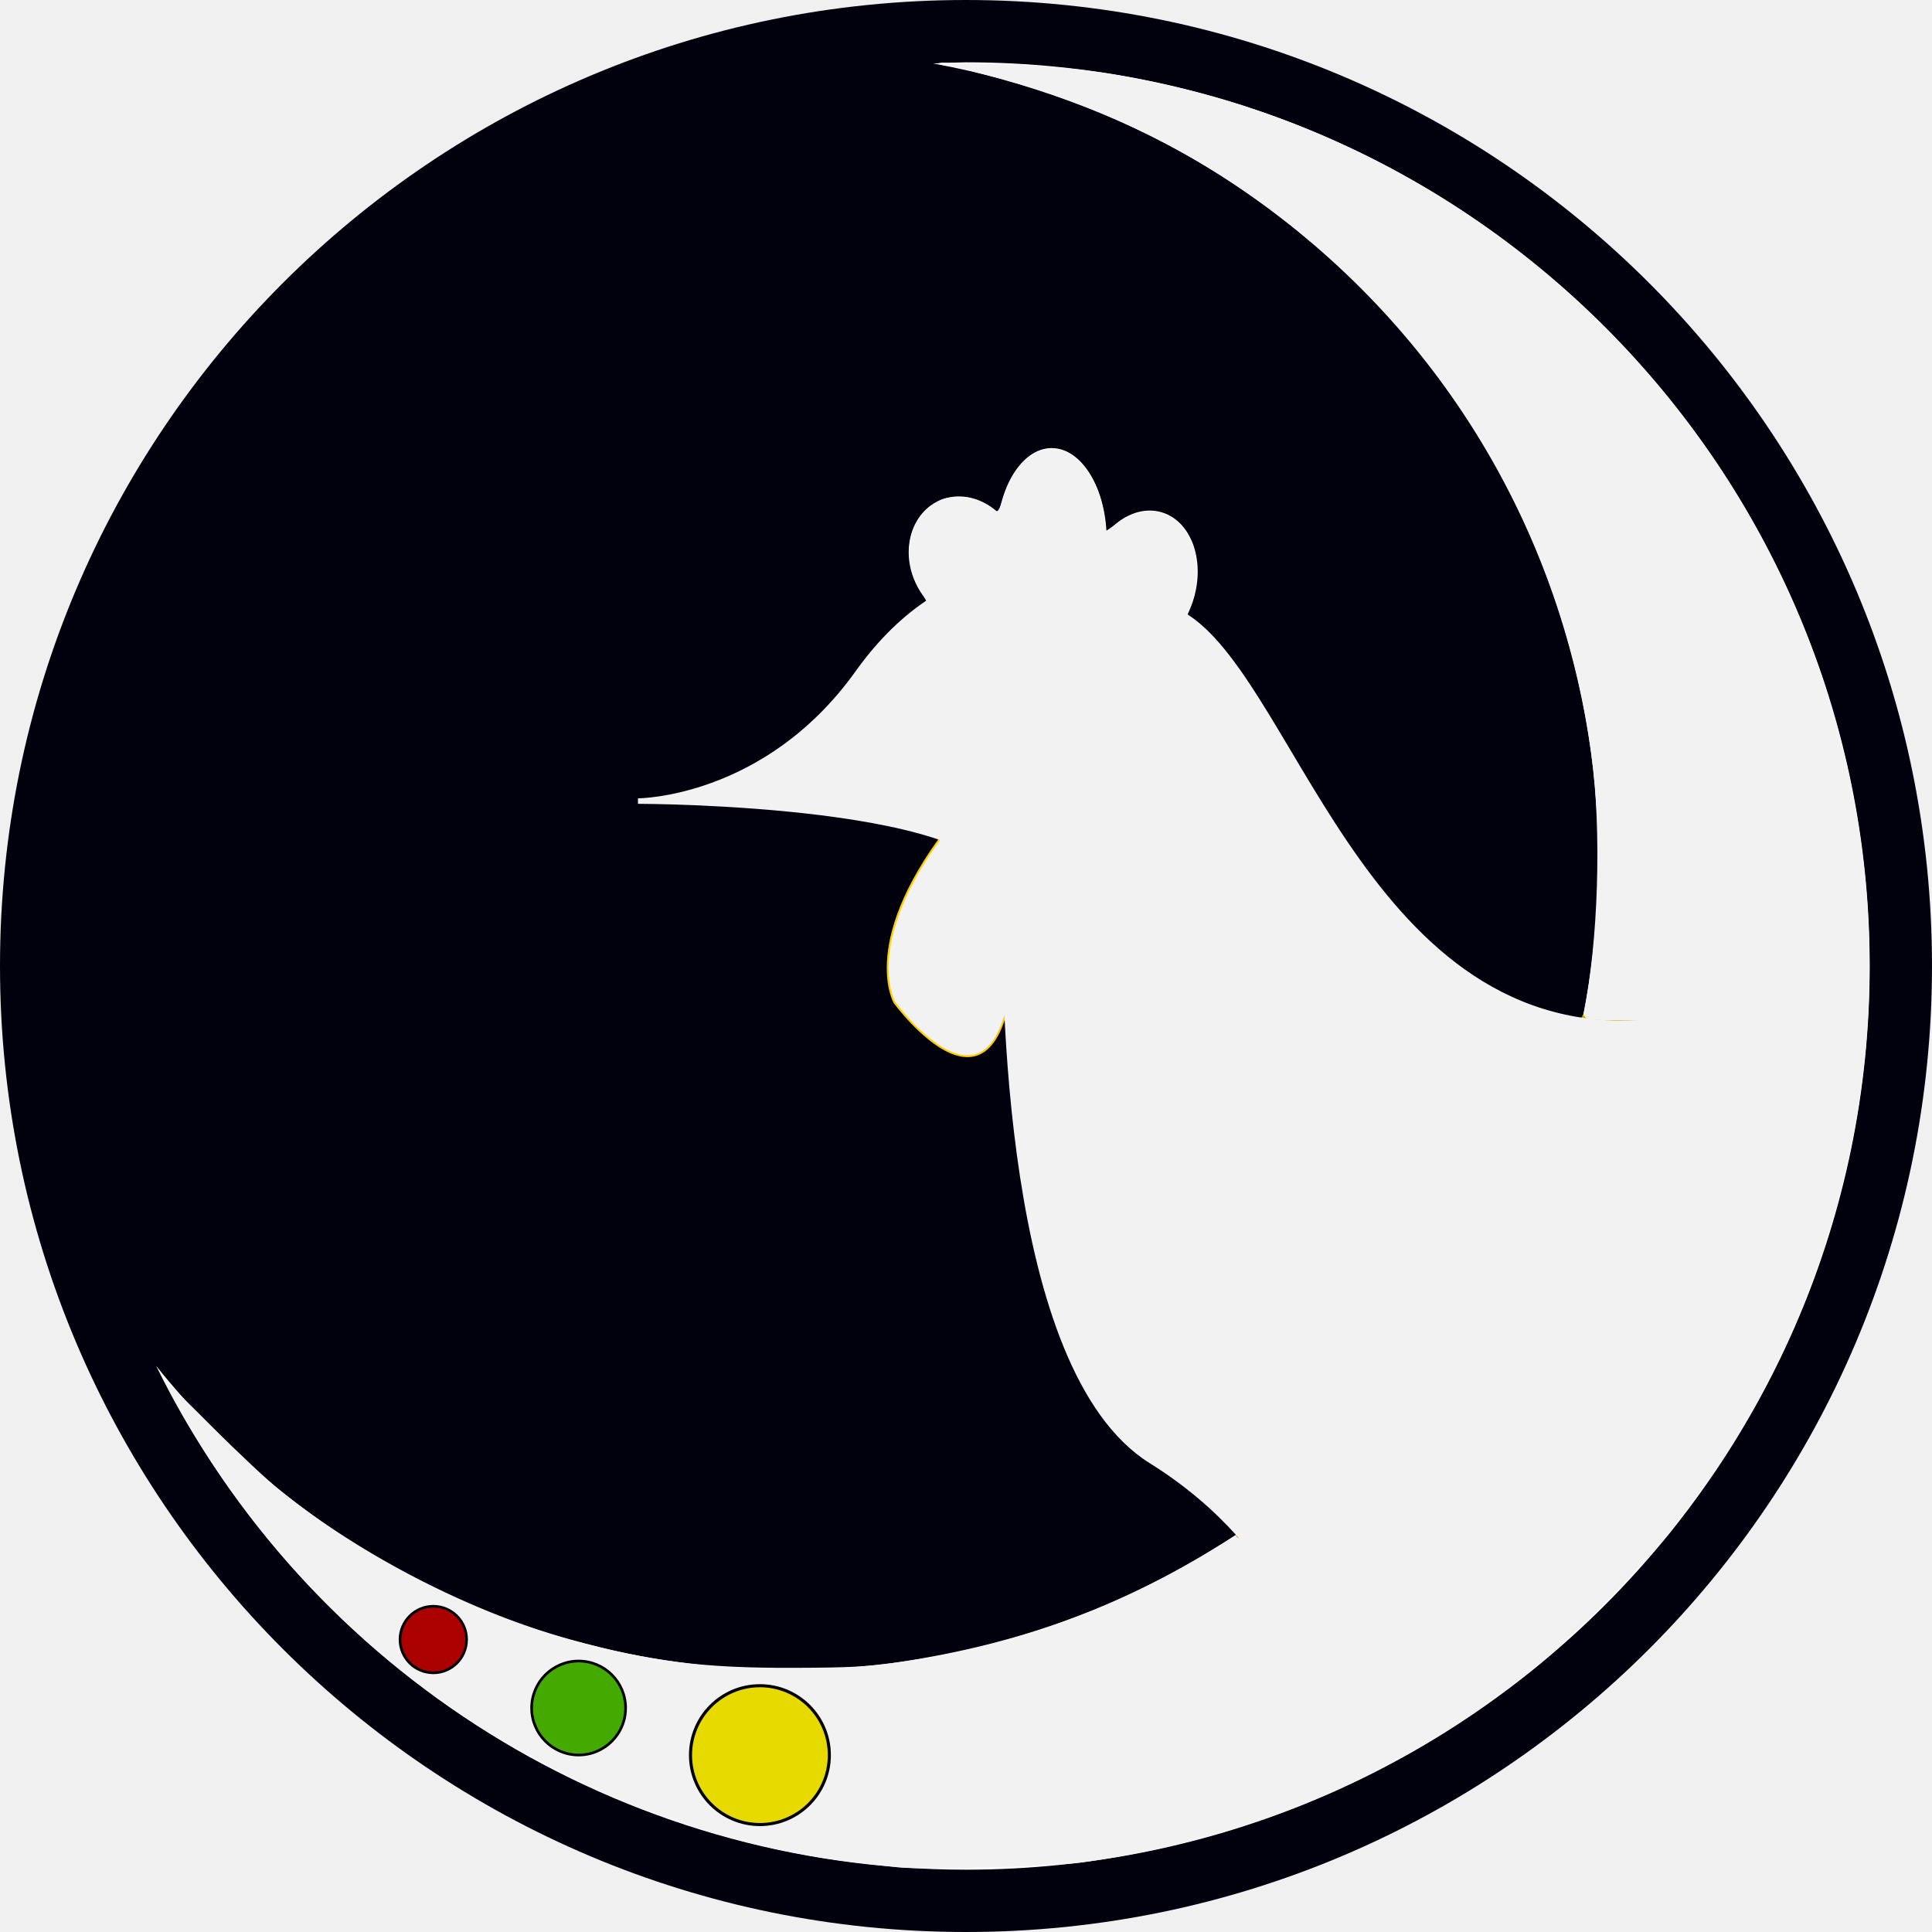
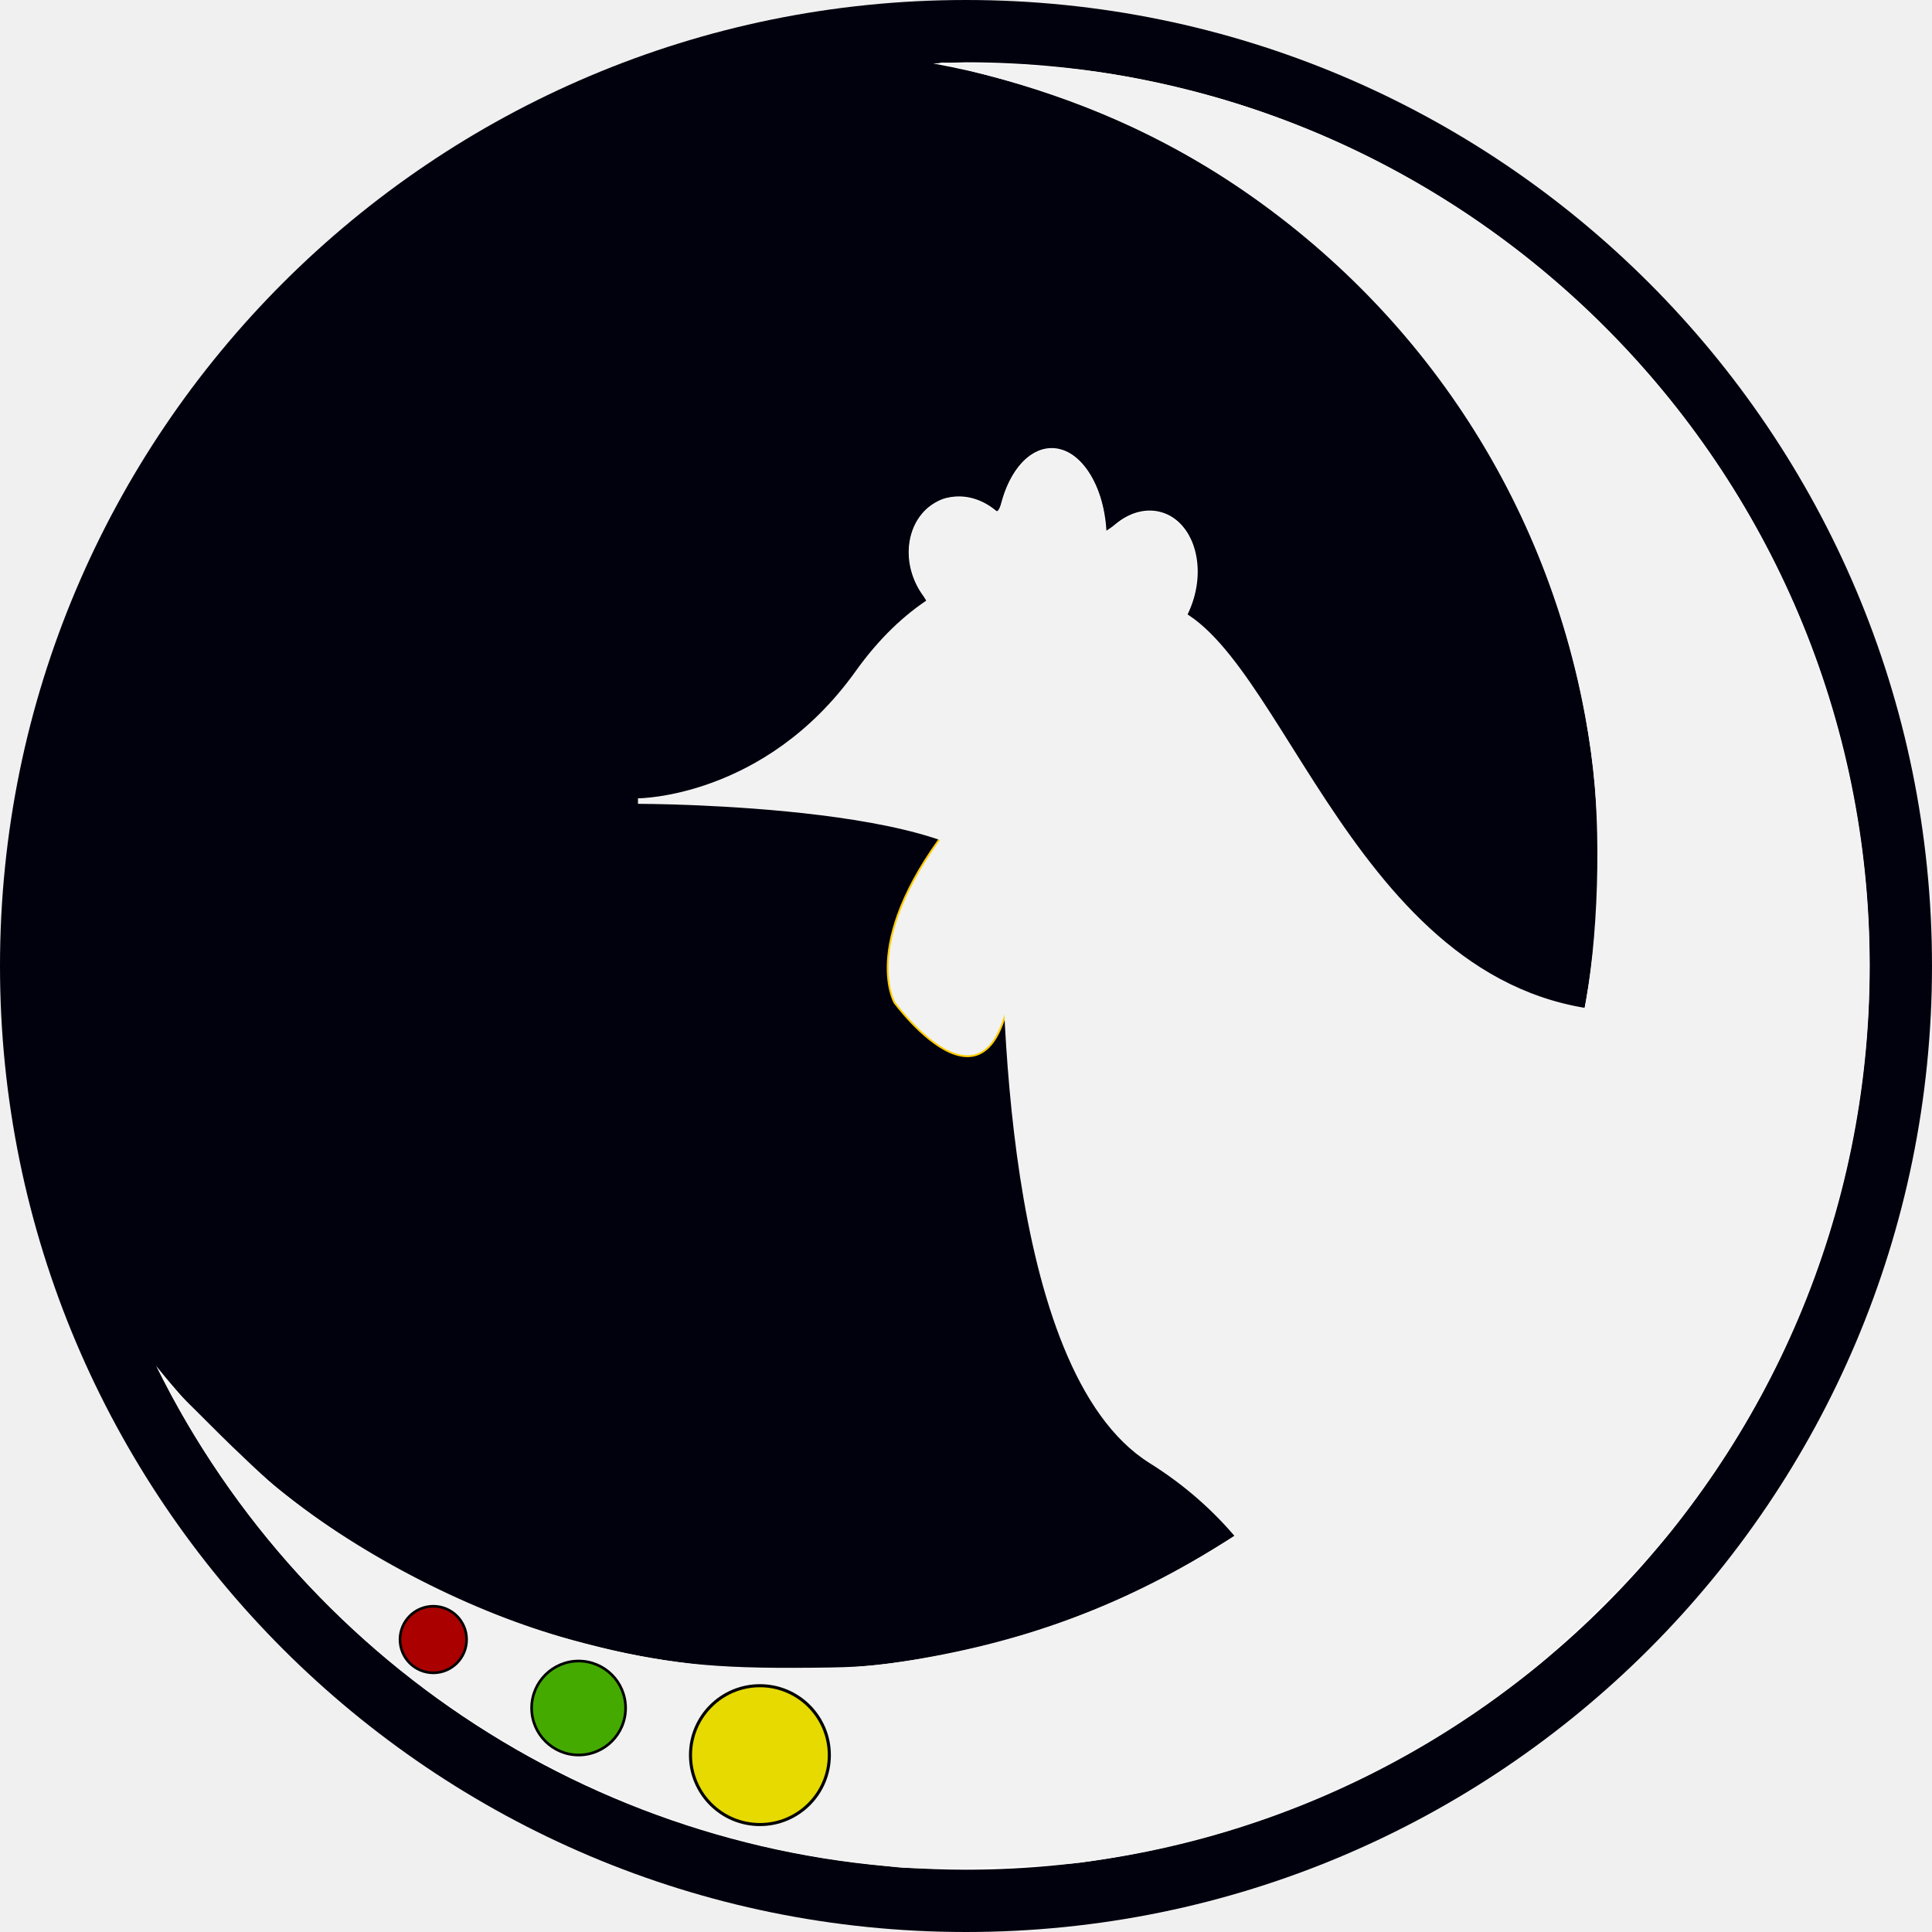
<svg xmlns="http://www.w3.org/2000/svg" xmlns:xlink="http://www.w3.org/1999/xlink" width="1054.295" height="1054.295" viewBox="0 0 278.949 278.949" version="1.1" id="svg8">
  <defs id="defs2">
    <linearGradient id="linearGradient4757">
      <stop style="stop-color:#999999;stop-opacity:1" offset="0" id="stop4753" />
      <stop style="stop-color:#000000;stop-opacity:1" offset="1" id="stop4755" />
    </linearGradient>
    <linearGradient id="linearGradient4709">
      <stop style="stop-color:#3737c8;stop-opacity:1;" offset="0" id="stop4707" />
    </linearGradient>
    <radialGradient xlink:href="#linearGradient4757" id="radialGradient4771" cx="223.981" cy="256.813" fx="223.981" fy="256.813" r="10.245" gradientUnits="userSpaceOnUse" />
    <radialGradient xlink:href="#linearGradient4757" id="radialGradient4779" cx="197.803" cy="250.011" fx="197.803" fy="250.011" r="6.782" gradientUnits="userSpaceOnUse" />
    <radialGradient xlink:href="#linearGradient4757" id="radialGradient4787" cx="176.823" cy="240.123" fx="176.823" fy="240.123" r="4.804" gradientUnits="userSpaceOnUse" />
  </defs>
  <g id="layer2" transform="translate(-114.261,-3.400594)" />
  <g id="layer1" transform="translate(-114.261,-14.65057)">
    <circle style="fill:#01000d;fill-opacity:1;stroke-width:0.265" id="path3701" cx="253.735" cy="154.125" r="139.474" />
    <ellipse style="fill:#ffffff;fill-opacity:1;stroke-width:0.265" id="path3846" cx="195.111" cy="188.037" rx="7.938" ry="9.26" transform="rotate(-23.32966)" />
    <ellipse style="fill:#ffffff;fill-opacity:1;stroke-width:0.265" id="path3848" cx="266.107" cy="92.576" rx="7.938" ry="13.229" />
    <ellipse style="fill:#ffffff;fill-opacity:1;stroke-width:0.265" id="path3850" cx="295.445" cy="17.845" rx="7.938" ry="10.583" transform="rotate(16.03842)" />
  </g>
  <g id="layer3" transform="translate(-114.261,-3.400594)">
    <path style="fill:#ffffff;fill-opacity:1" d="M 959,46.854 A 493.147,493.147 0 0 0 941.062,47.488 442,442 0 0 1 1304,482 442,442 0 0 1 862,924 442,442 0 0 1 517.053,758.213 493.147,493.147 0 0 0 959,1033.147 493.147,493.147 0 0 0 1452.147,540 493.147,493.147 0 0 0 959,46.854 Z" id="path3701-1" transform="scale(0.2645833)" />
    <path style="fill:#f2f2f2;fill-opacity:1;stroke-width:1.414" d="m 921.989,1031.868 c -2.722,-0.31 -10.996,-1.234 -18.385,-2.054 -58.507,-6.491 -116.412,-24.181 -170.391,-52.053 -81.956,-42.318 -148.641,-104.7 -196.445,-183.767 -7.587,-12.549 -15.002,-26.273 -15.002,-27.766 0,-0.385 11.614,10.944 25.809,25.175 14.195,14.231 31.219,30.174 37.83,35.429 44.969,35.74 104.307,66.06 158.184,80.826 43.528,11.93 71.58,15.481 121.123,15.333 31.984,-0.096 41.513,-0.625 58.69,-3.262 65.197,-10.007 119.094,-29.692 173.586,-63.401 l 10.245,-6.337 -2.764,-3.514 c -5.323,-6.767 -24.923,-23.326 -38.939,-32.897 -21.851,-14.922 -32.775,-27.51 -44.972,-51.824 -14.833,-29.569 -26.052,-71.833 -32.806,-123.582 -2.111,-16.177 -6.251,-62.39 -6.4,-71.451 -0.061,-3.706 -0.397,-3.334 -2.657,2.942 -6.47,17.965 -15.444,22.776 -29.653,15.897 -8.111,-3.926 -26.006,-20.861 -29.299,-27.726 -3.299,-6.877 -3.278,-24.664 0.043,-37.074 3.09,-11.548 11.538,-29.359 19.697,-41.525 l 6.27,-9.35 -9.408,-2.726 c -29.143,-8.446 -71.415,-13.912 -128.202,-16.58 l -21.213,-0.996 9.899,-1.723 c 27.25,-4.743 56.364,-19.612 78.959,-40.328 5.314,-4.872 15.887,-16.868 23.494,-26.658 13.262,-17.066 21.259,-25.479 33.125,-34.85 l 5.471,-4.32 -4.505,-7.982 c -10.318,-18.283 -5.424,-39.204 11.172,-47.755 7.602,-3.917 22.407,-1.374 29.851,5.127 1.945,1.699 2.569,0.794 5.303,-7.693 4.887,-15.174 15.444,-25.686 25.796,-25.686 13.712,0 26.478,16.261 28.986,36.92 l 0.962,7.929 6.976,-4.695 c 11.973,-8.058 22.784,-8.103 31.861,-0.133 2.836,2.49 6.393,7.324 7.905,10.742 3.633,8.212 3.668,23.737 0.075,33.314 l -2.627,7.003 10.759,10.675 c 12.325,12.229 20.61,24.202 46.688,67.471 30.441,50.507 46.539,72.847 67.713,93.967 25.373,25.308 52.615,41.052 81.518,47.11 l 8.886,1.863 0.765,-3.701 c 8.106,-39.198 9.979,-100.352 4.332,-141.416 -17.576,-127.805 -87.169,-239.059 -194.581,-311.064 -40.624,-27.233 -85.314,-46.853 -137.764,-60.482 l -24.042,-6.247 28.284,0.665 c 39.755,0.935 68.708,4.688 105.359,13.66 160.51,39.288 292.737,159.904 347.111,316.629 55.655,160.418 25.381,336.824 -80.698,470.226 -15.37,19.329 -55.931,60.081 -74.786,75.138 -72.735,58.085 -155.046,93.326 -247.487,105.961 -16.064,2.196 -87.038,4.059 -99.702,2.618 z m -58.044,-28.514 c 33.744,-17.102 21.678,-69.471 -16.039,-69.612 -11.452,-0.043 -18.319,2.323 -25.763,8.875 -14.878,13.096 -17.377,32.608 -6.296,49.16 10.653,15.913 30.239,20.627 48.097,11.576 z M 756.199,968.292 c 14.637,-6.116 20.594,-22.279 13.115,-35.586 -11.981,-21.317 -44.403,-14.296 -46.422,10.053 -0.993,11.98 5.167,21.732 16.217,25.673 7.105,2.534 10.763,2.504 17.09,-0.14 z M 676.049,923.036 c 5.251,-2.715 9.756,-9.867 9.756,-15.488 0,-8.956 -8.927,-17.678 -18.095,-17.678 -5.972,0 -13.275,5.518 -15.686,11.853 -5.525,14.517 10.196,28.464 24.024,21.313 z" id="path3854" transform="scale(0.2645833)" />
    <path style="fill:#d4aa00;fill-opacity:1;stroke-width:1.414" d="m 1148.307,924.944 c -2.868,-11.489 -11.597,-32.193 -18.22,-43.212 -7.79,-12.961 -19.515,-28.531 -22.287,-29.595 -1.071,-0.411 -1.652,-1.225 -1.291,-1.809 1.678,-2.716 -26.089,-26.595 -48.516,-41.722 -3.368,-2.272 -10.368,-8.691 -15.556,-14.265 -31.809,-34.175 -51.107,-99.525 -59.182,-200.408 -2.226,-27.81 -2.622,-30.241 -4.108,-25.21 -3.663,12.406 -11.159,19.92 -19.872,19.92 -6.489,0 -16.087,-5.679 -26.804,-15.858 -13.081,-12.425 -15.262,-16.95 -15.195,-31.518 0.087,-18.924 7.85,-40.619 22.185,-61.996 l 6.246,-9.315 -7.937,-2.307 c -29.142,-8.472 -72.353,-14.114 -130.333,-17.018 l -20.506,-1.027 9.722,-1.842 c 13.417,-2.541 26.421,-6.982 39.775,-13.581 24.813,-12.262 40.325,-25.394 62.275,-52.718 27.143,-33.789 43.035,-46.202 69.99,-54.666 9.211,-2.892 13.299,-3.307 31.784,-3.221 18.836,0.087 22.608,0.524 33.657,3.903 25.425,7.775 44.889,19.228 59.506,35.017 10.556,11.401 20.851,26.568 43.594,64.22 22.451,37.17 28.044,45.757 41.536,63.771 22.963,30.66 48.633,53.215 74.851,65.765 20.35,9.742 41.654,15.263 41.762,10.825 0.024,-0.972 0.714,-0.614 1.534,0.796 1.349,2.319 3.535,2.536 22.883,2.268 l 21.392,-0.296 5.983,13.996 c 16.115,37.697 22.309,80.742 16.9,117.448 -2.672,18.135 -5.599,27.459 -13.141,41.863 -22.617,43.198 -100.094,116.445 -191.639,181.177 l -9.472,6.698 z" id="path3856" transform="scale(0.2645833)" />
    <path style="fill:#d4aa00;fill-opacity:1;stroke-width:1.414" d="m 1148.307,924.944 c -2.868,-11.489 -11.597,-32.193 -18.22,-43.212 -7.79,-12.961 -19.515,-28.531 -22.287,-29.595 -1.071,-0.411 -1.636,-1.251 -1.256,-1.866 1.202,-1.946 -22.193,-22.875 -38.995,-34.884 -30.901,-22.087 -44.011,-40.087 -58.695,-80.592 -12.865,-35.487 -23.322,-96.002 -26.948,-155.948 -0.943,-15.588 -1.038,-15.955 -2.691,-10.358 -5.21,17.644 -15.787,23.819 -29.859,17.429 -7.53,-3.419 -26.339,-21.256 -29.614,-28.083 -3.284,-6.848 -3.281,-24.603 0.007,-37.074 2.995,-11.36 11.446,-29.167 19.648,-41.397 l 6.191,-9.233 -10.033,-2.923 C 907.511,459.037 869.178,454.181 804.609,450.619 l -17.678,-0.975 9.192,-1.895 c 15.082,-3.109 26.838,-7.117 40.305,-13.742 24.449,-12.027 41.657,-26.591 62.085,-52.547 14.373,-18.263 20.448,-24.647 33.204,-34.894 12.118,-9.735 22.223,-15.137 36.989,-19.774 9.195,-2.887 13.293,-3.302 31.77,-3.217 18.836,0.087 22.608,0.524 33.657,3.903 25.209,7.709 44.496,19.001 59.354,34.752 10.422,11.048 20.285,25.594 44.203,65.192 26.512,43.893 41.483,65.393 58.285,83.701 25.111,27.363 48.726,43.692 76.03,52.573 16.011,5.208 28.303,6.783 50.142,6.426 l 19.03,-0.311 5.99,14.012 c 16.122,37.714 22.317,80.752 16.907,117.465 -2.672,18.135 -5.599,27.459 -13.141,41.863 -22.617,43.198 -100.094,116.445 -191.639,181.177 l -9.472,6.698 z" id="path3858" transform="scale(0.2645833)" />
    <path style="fill:#d4aa00;fill-opacity:1;stroke-width:1.414" d="m 1148.307,924.944 c -2.868,-11.489 -11.597,-32.193 -18.22,-43.212 -7.79,-12.961 -19.515,-28.531 -22.287,-29.595 -1.071,-0.411 -1.632,-1.258 -1.246,-1.883 1.1,-1.779 -22.034,-22.715 -35.722,-32.328 -24.626,-17.294 -32.753,-25.556 -44.82,-45.559 -22.285,-36.942 -37.716,-102.352 -43.438,-184.133 -1.607,-22.967 -1.904,-24.668 -3.416,-19.55 -5.149,17.44 -15.792,23.594 -29.801,17.233 -7.53,-3.419 -26.339,-21.256 -29.614,-28.083 -3.284,-6.848 -3.281,-24.603 0.007,-37.074 2.998,-11.373 11.448,-29.17 19.673,-41.436 l 6.217,-9.271 -11.223,-3.028 C 902.823,458.5 873.078,454.799 802.488,450.611 l -15.556,-0.923 14.57,-3.289 c 37.357,-8.434 69.178,-29.723 96.742,-64.725 18.957,-24.073 35.563,-39.277 51.91,-47.529 16.686,-8.423 27.139,-10.668 49.617,-10.657 17.059,0.008 22.364,0.547 31.559,3.203 33.568,9.697 56.431,25.219 74.749,50.746 4.379,6.102 18.281,27.959 30.895,48.571 35.784,58.476 47.576,74.54 71.744,97.738 22.466,21.564 42.559,33.685 69.251,41.777 11.099,3.365 15.134,3.814 37.878,4.22 l 25.456,0.454 5.928,13.819 c 16.04,37.392 22.248,80.61 16.845,117.272 -2.672,18.135 -5.599,27.459 -13.141,41.863 -22.617,43.198 -100.094,116.445 -191.639,181.177 l -9.472,6.698 z" id="path3860" transform="scale(0.2645833)" />
    <path style="fill:#d4aa00;fill-opacity:1;stroke-width:1.414" d="m 1148.3,924.944 c -4.361,-17.396 -15.1,-40.09 -26.597,-56.206 -15.565,-21.82 -32.509,-38.16 -57.819,-55.758 -26.549,-18.459 -41.882,-40.355 -55.592,-79.38 -12.667,-36.057 -23.291,-97.641 -26.337,-152.653 -0.962,-17.379 -1.1,-18.009 -2.733,-12.479 -5.216,17.666 -15.787,23.842 -29.865,17.45 -7.53,-3.419 -26.339,-21.256 -29.614,-28.083 -3.284,-6.848 -3.281,-24.603 0.007,-37.074 2.998,-11.373 11.448,-29.17 19.673,-41.436 l 6.217,-9.271 -10.766,-2.89 c -25.924,-6.96 -57.988,-11.628 -97.74,-14.232 -12.834,-0.84 -29.38,-1.923 -36.77,-2.405 l -13.435,-0.877 11.314,-2.503 c 41.239,-9.124 71.552,-29.307 101.837,-67.807 23.416,-29.767 42.415,-44.316 68.612,-52.542 9.211,-2.892 13.299,-3.307 31.784,-3.221 18.836,0.087 22.608,0.524 33.657,3.903 14.96,4.575 30.032,11.564 41.615,19.299 17.729,11.839 30.719,28.716 62.614,81.352 31.719,52.346 48.181,74.592 71.589,96.746 22.215,21.025 41.702,32.67 68.016,40.648 11.099,3.365 15.134,3.814 37.878,4.22 l 25.456,0.454 5.928,13.819 c 16.04,37.392 22.248,80.61 16.845,117.272 -2.672,18.135 -5.599,27.459 -13.141,41.863 -22.617,43.198 -100.094,116.445 -191.639,181.177 l -9.472,6.698 z" id="path3862" transform="scale(0.2645833)" />
    <path style="fill:#d4aa00;fill-opacity:1;stroke-width:1.414" d="m 1148.307,924.944 c -2.99,-11.977 -11.751,-32.476 -18.916,-44.258 -15.89,-26.13 -36.034,-47.087 -64.054,-66.64 -7.107,-4.96 -16.485,-12.581 -20.84,-16.936 -26.685,-26.685 -45.226,-76.382 -55.879,-149.778 -3.185,-21.946 -7.18,-63.686 -7.327,-76.549 l -0.095,-8.303 -1.847,5.905 c -5.6,17.908 -15.901,23.93 -29.992,17.532 -7.53,-3.419 -26.339,-21.256 -29.614,-28.083 -3.284,-6.848 -3.281,-24.603 0.007,-37.074 2.998,-11.373 11.448,-29.17 19.673,-41.436 l 6.217,-9.271 -11.087,-2.992 c -25.133,-6.782 -58.508,-11.596 -98.126,-14.154 -12.445,-0.804 -28.673,-1.866 -36.062,-2.36 l -13.435,-0.899 11.314,-2.503 c 41.146,-9.104 69.463,-27.91 101.178,-67.196 22.074,-27.344 38.808,-41.331 59.396,-49.647 29.031,-11.726 65.598,-9.553 97.943,5.82 31.013,14.74 42.78,27.836 79.487,88.47 30.064,49.659 44.697,70.37 64.188,90.853 37.343,39.242 72.451,55.183 120.301,54.625 l 20.449,-0.238 5.985,14.001 c 16.117,37.702 22.311,80.745 16.902,117.453 -2.672,18.135 -5.599,27.459 -13.141,41.863 -22.617,43.198 -100.094,116.445 -191.639,181.177 l -9.472,6.698 z" id="path3864" transform="scale(0.2645833)" />
    <path style="fill:#d4aa00;fill-opacity:1;stroke-width:1.414" d="m 1148.307,924.944 c -2.99,-11.977 -11.751,-32.476 -18.916,-44.258 -15.997,-26.306 -33.858,-44.927 -63.131,-65.818 -17.446,-12.451 -27.309,-22.107 -36.12,-35.359 -23.747,-35.721 -40.271,-99.687 -47.296,-183.087 -0.786,-9.334 -1.479,-20.789 -1.539,-25.456 l -0.109,-8.485 -1.847,5.905 c -5.6,17.908 -15.901,23.93 -29.992,17.532 -7.53,-3.419 -26.339,-21.256 -29.614,-28.083 -3.284,-6.848 -3.281,-24.603 0.007,-37.074 2.994,-11.355 11.445,-29.165 19.636,-41.38 l 6.179,-9.215 -10.728,-2.898 c -25.964,-7.013 -51.939,-10.861 -92.753,-13.741 -17.112,-1.207 -36.522,-2.578 -43.134,-3.045 l -12.021,-0.85 10.607,-2.382 c 42.169,-9.469 70.084,-27.908 101.885,-67.301 22.074,-27.344 38.808,-41.331 59.396,-49.647 29.031,-11.726 65.598,-9.553 97.943,5.82 31.189,14.824 42.226,27.108 79.488,88.47 32.038,52.76 50.564,78.197 71.588,98.295 15.627,14.939 28.859,24.665 43.276,31.809 24.449,12.115 41.36,15.819 70.331,15.406 l 19.739,-0.282 5.988,14.006 c 16.12,37.708 22.314,80.749 16.905,117.459 -2.672,18.135 -5.599,27.459 -13.141,41.863 -22.617,43.198 -100.094,116.445 -191.639,181.177 l -9.472,6.698 z" id="path3866" transform="scale(0.2645833)" />
  </g>
  <g id="layer4" transform="translate(-114.261,-3.400594)">
    <circle style="fill:#aa0000;fill-opacity:1;stroke:url(#radialGradient4787);stroke-width:0.384" id="path3812" cx="176.823" cy="240.123" r="4.804" />
    <circle style="fill:#44aa00;fill-opacity:1;stroke:url(#radialGradient4779);stroke-width:0.388" id="path3814" cx="197.803" cy="250.011" r="6.782" />
    <circle style="fill:#e6da00;fill-opacity:1;stroke:url(#radialGradient4771);stroke-width:0.445" id="path3816" cx="223.981" cy="256.813" r="10.022" />
  </g>
  <g id="layer5" transform="translate(-114.261,-3.400594)">
    <path style="fill:#f2f2f2;fill-opacity:1;stroke:#ffcc00;stroke-width:0.265px;stroke-linecap:butt;stroke-linejoin:miter;stroke-opacity:1" d="m 252.275,121.473 c -14.223,17.571 -8.859,26.694 -8.859,26.694 0,0 15.692,21.467 17.306,-7.107 1.615,-28.573 -8.448,-19.587 -8.448,-19.587 z" id="path3842" />
  </g>
  <g id="layer6" transform="translate(-114.261,-3.400594)">
-     <path style="opacity:1;fill:#f2f2f2;fill-opacity:1;stroke:#f2f2f2;stroke-width:0.794;stroke-miterlimit:4;stroke-dasharray:none;stroke-opacity:1" d="M 354.542,150.812 C 312.208,156.104 301.625,103.188 285.75,92.604 269.875,82.021 251.354,82.021 238.125,100.542 c -13.229,18.521 -31.75,18.521 -31.75,18.521 v 0 c 0,0 52.917,0 52.917,13.229 0,13.229 0,68.792 21.167,82.021 21.167,13.229 23.812,31.75 23.812,31.75 0,0 50.271,-34.396 55.562,-55.562 5.292,-21.167 -5.292,-39.688 -5.292,-39.688 z" id="path3833" />
+     <path style="opacity:1;fill:#f2f2f2;fill-opacity:1;stroke:#f2f2f2;stroke-width:0.794;stroke-miterlimit:4;stroke-dasharray:none;stroke-opacity:1" d="M 355.865,149.49 C 313.531,154.781 301.625,103.188 285.75,92.604 269.875,82.021 251.354,82.021 238.125,100.542 c -13.229,18.521 -31.75,18.521 -31.75,18.521 v 0 c 0,0 52.917,0 52.917,13.229 0,13.229 0,68.792 21.167,82.021 21.167,13.229 23.812,34.396 23.812,34.396 0,0 50.271,-37.042 55.562,-58.208 5.292,-21.167 -4.684,-50.318 -3.969,-41.01 z" id="path3833" />
  </g>
</svg>
